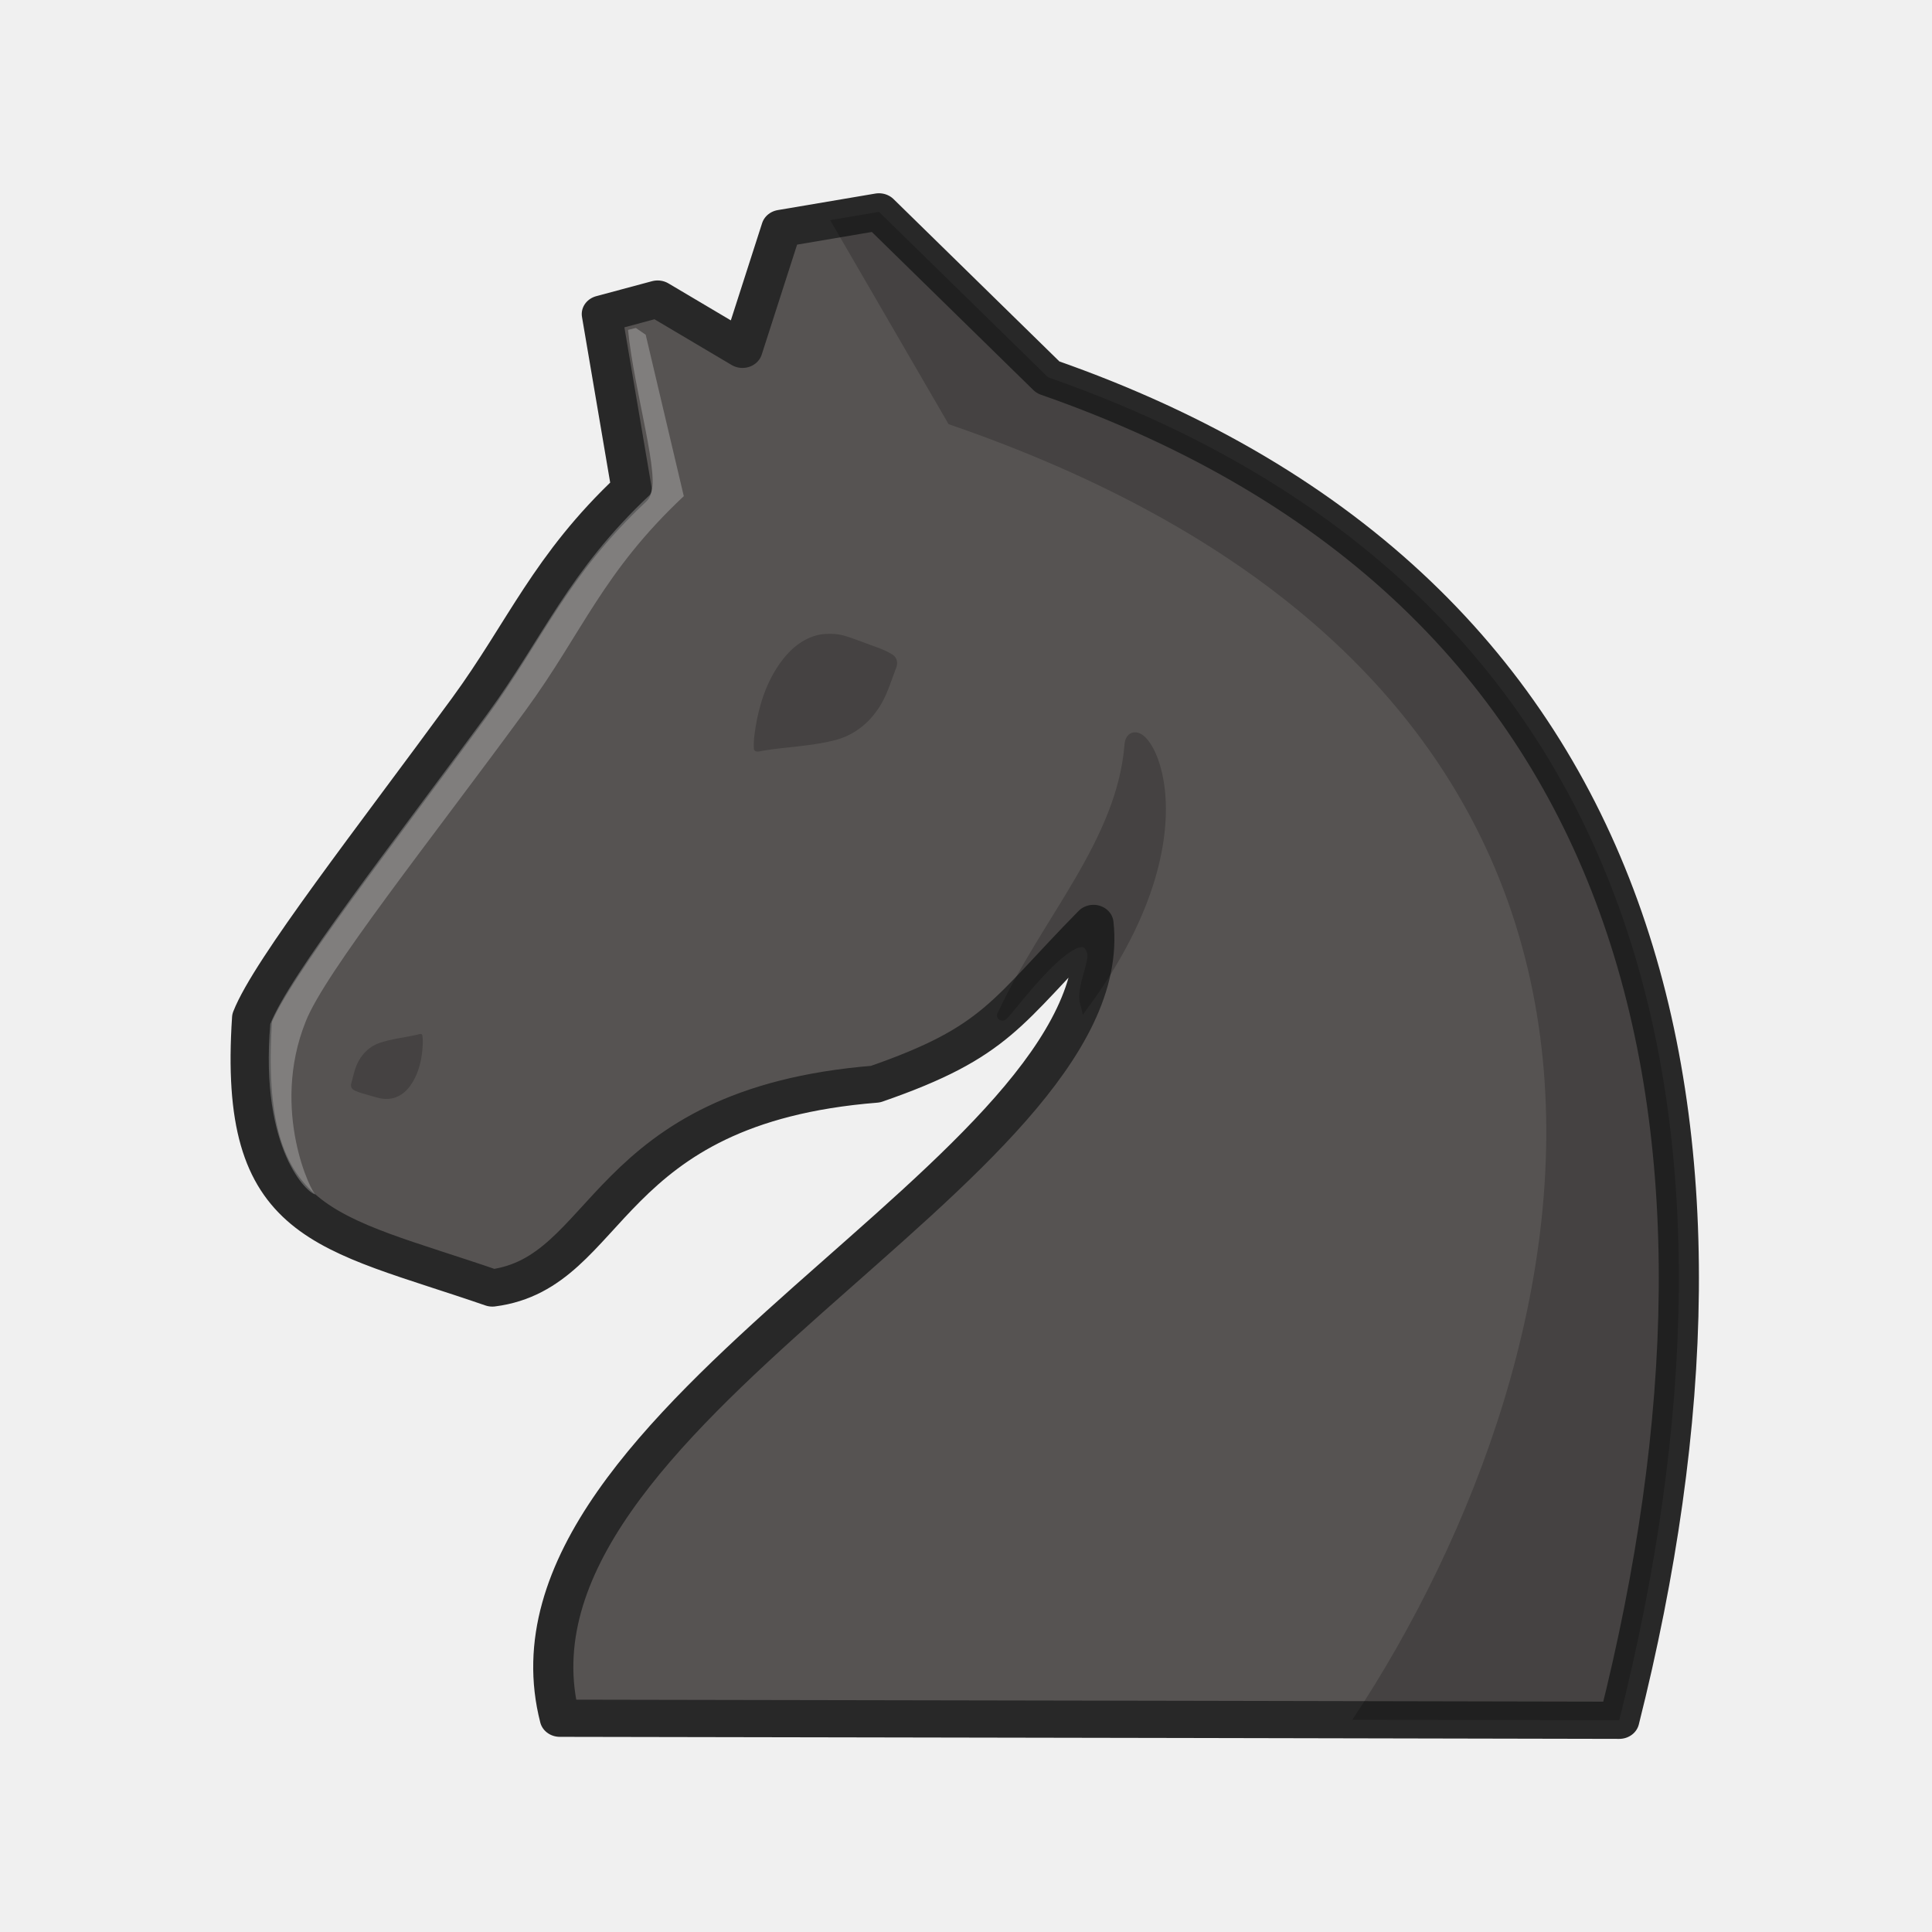
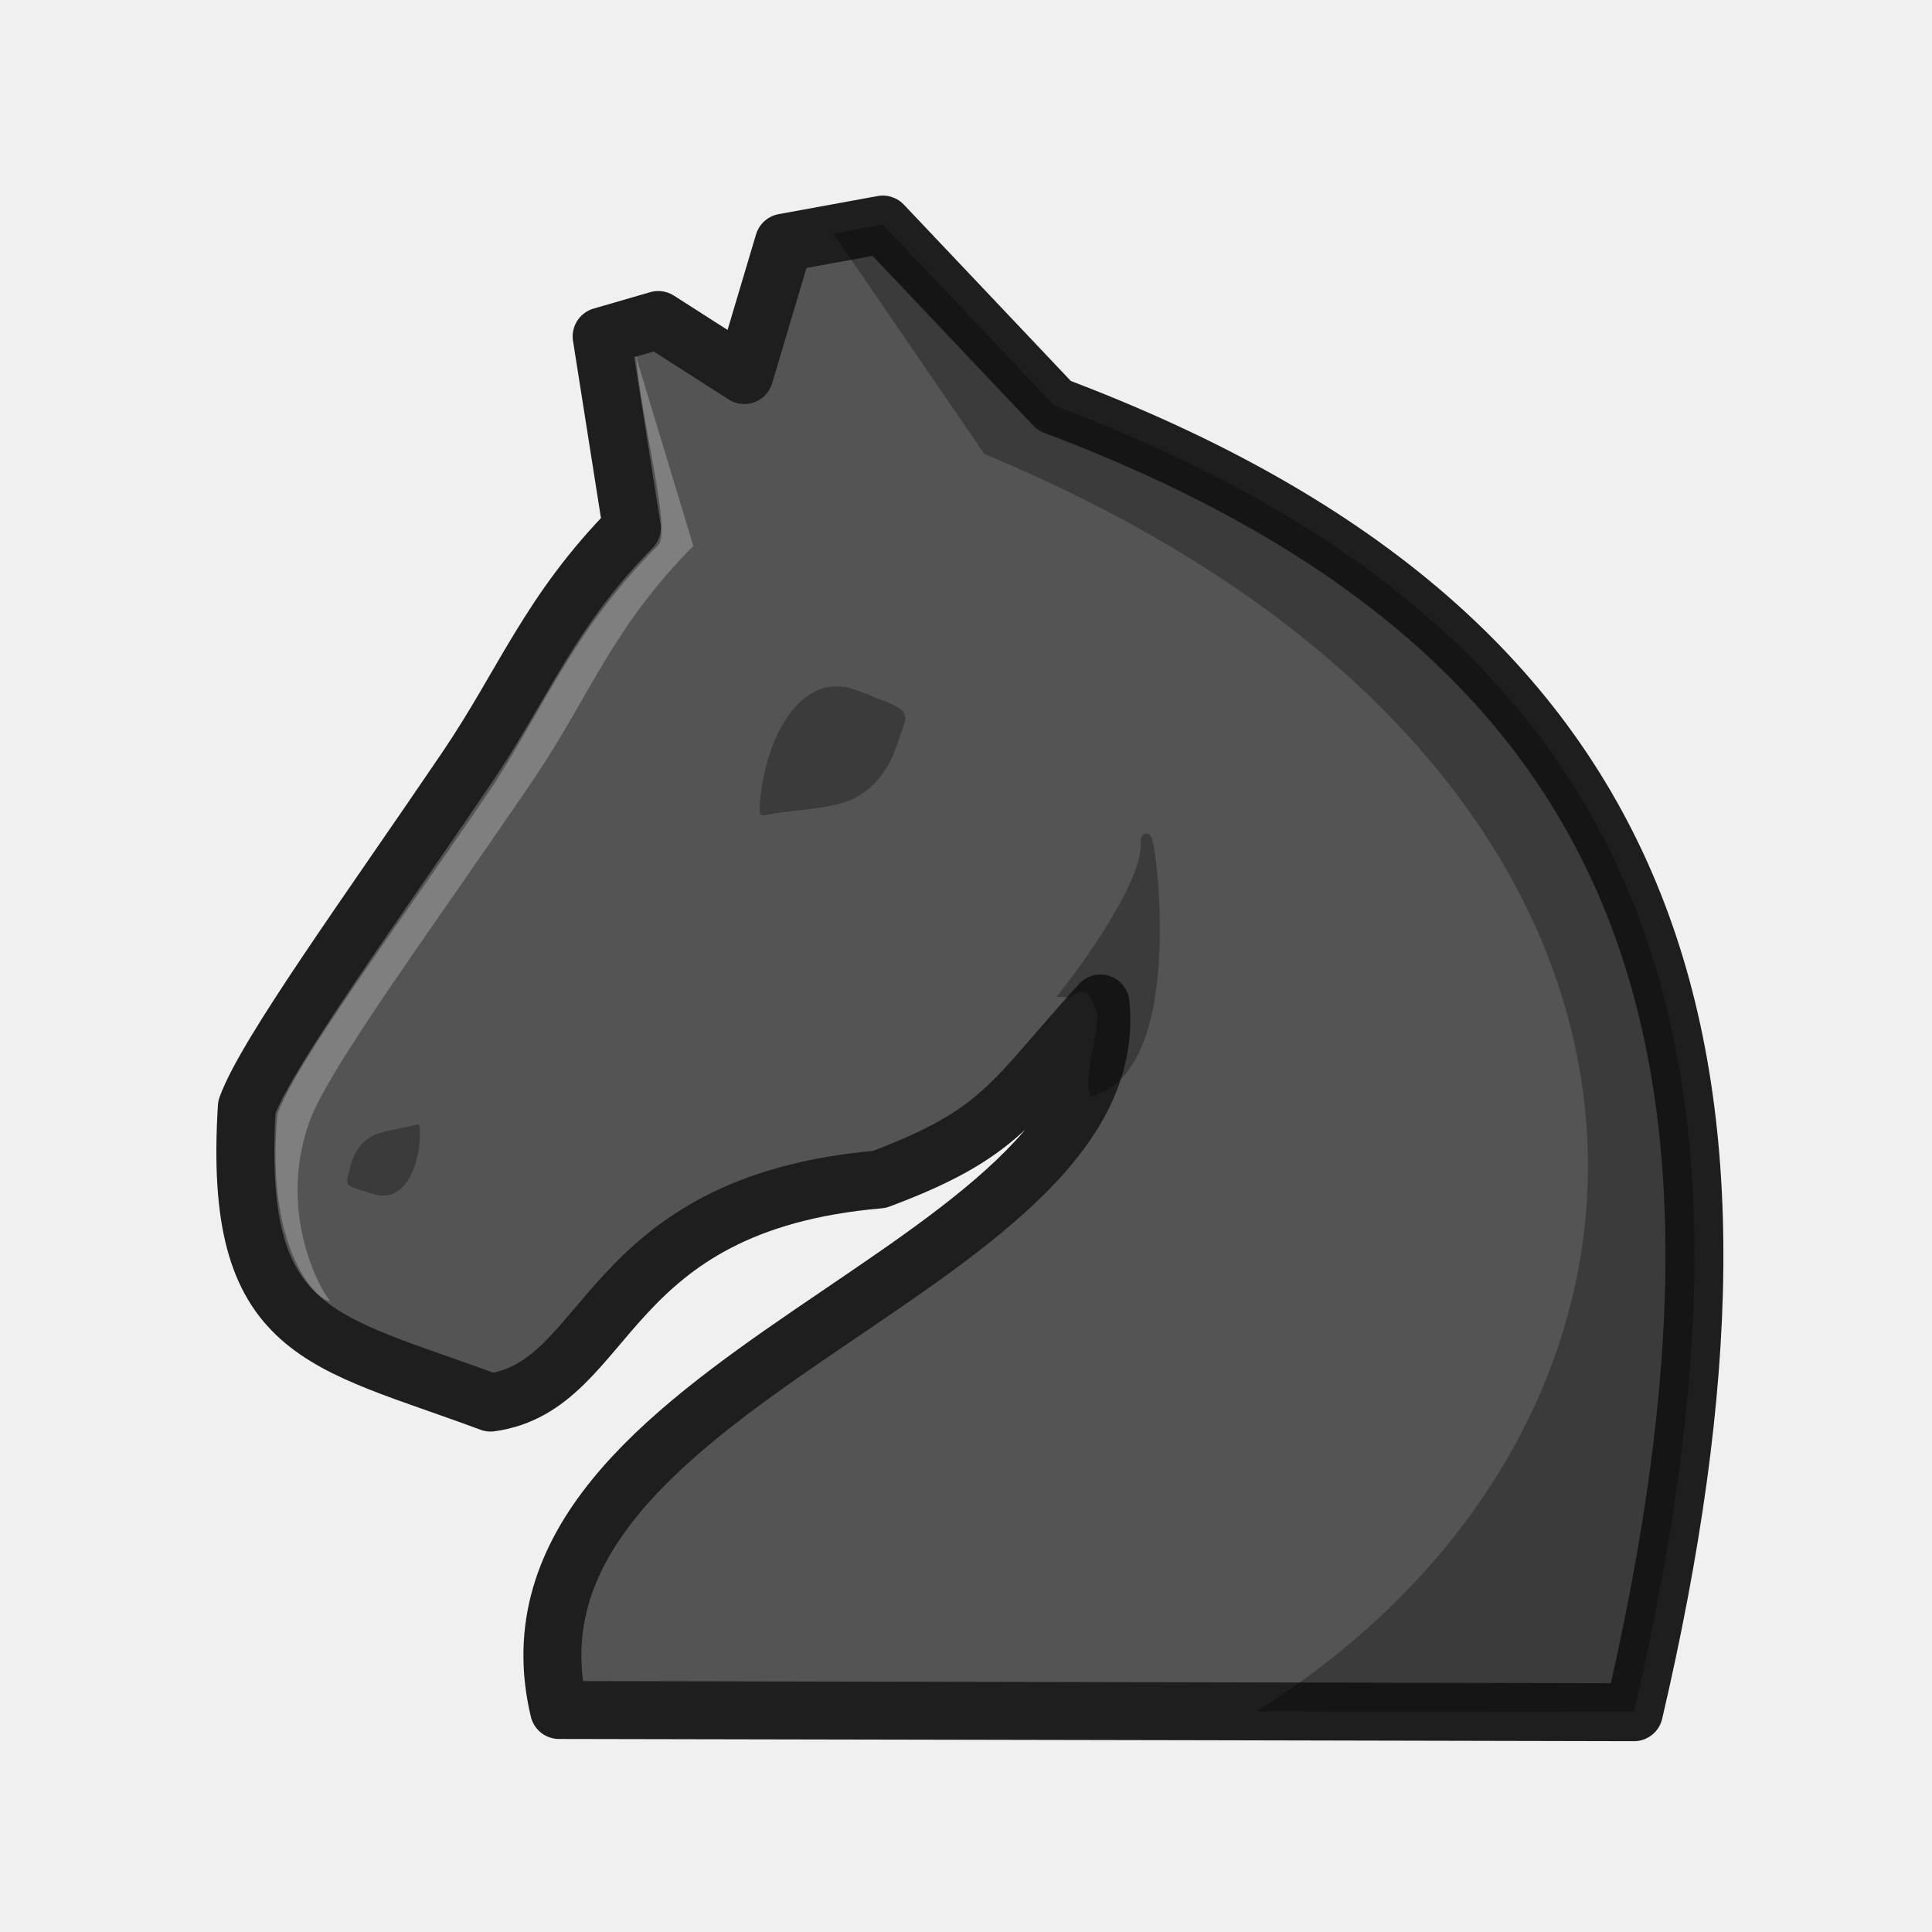
<svg xmlns="http://www.w3.org/2000/svg" width="50mm" height="50mm" clip-rule="evenodd" fill-rule="evenodd" image-rendering="optimizeQuality" shape-rendering="geometricPrecision" text-rendering="geometricPrecision" version="1.1" viewBox="0 0 50 50">
-   <g transform="matrix(.99891 0 0 .92557 -3050 2022.3)" stroke-width="1.04">
-     <path d="m3076.1-2179-2.528 0.462-1.008 3.382-2.198-1.406-1.446 0.419 0.771 4.889c-2.102 2.127-2.75 3.969-4.219 6.137-2.441 3.604-5.119 7.288-5.612 8.655-0.363 5.881 1.896 5.941 6.224 7.552 3.113-0.433 2.791-5.084 9.928-5.7 3.169-1.187 3.368-1.996 5.646-4.494 0.706 6.868-15.836 13.793-13.826 22.224l16.257 0.032 11.191 0.025c3.861-16.568 1.033-31.582-14.801-37.551z" fill="#565352" stroke="#282828" stroke-linejoin="round" stroke-width="1.04" style="paint-order:normal" />
+   <g transform="matrix(1.0135 0 0 1.0132 -3404.1 2161.8)" stroke-width=".987">
+     <path d="m3381.3-2127.9-2.528 0.462-1.008 3.382-2.198-1.406-1.446 0.419 0.771 4.889c-2.102 2.127-2.751 3.969-4.219 6.137-2.441 3.604-5.119 7.288-5.612 8.655-0.363 5.881 1.896 5.941 6.224 7.552 3.113-0.433 2.792-5.084 9.928-5.7 3.169-1.187 3.368-1.996 5.646-4.494 0.706 6.868-15.836 9.615-13.826 18.046l16.257 0.032 11.191 0.025c3.861-16.568 1.033-27.403-14.8-33.372z" fill="#545454" stroke="#1e1e1e" stroke-linejoin="round" stroke-width="1.48" style="paint-order:normal" />
    <g>
-       <path d="m3074.8-2167.2c-0.457-0.01-0.846 0.281-1.104 0.601-0.419 0.526-0.638 1.163-0.758 1.798-0.044 0.273-0.095 0.551-0.078 0.827 0.026 0.096 0.147 0.062 0.221 0.043 0.639-0.116 1.306-0.126 1.931-0.312 0.453-0.138 0.812-0.458 1.047-0.83 0.237-0.354 0.338-0.762 0.478-1.153 0.062-0.137 0.045-0.311-0.097-0.402-0.235-0.158-0.521-0.238-0.783-0.352-0.257-0.095-0.512-0.226-0.798-0.221-0.02-5e-4 -0.039-7e-4 -0.06-5e-4z" fill-rule="evenodd" opacity=".2" style="paint-order:fill markers stroke" />
-       <path d="m3063.4-2154.2c0.242-0.015 0.434-0.182 0.555-0.361 0.196-0.295 0.281-0.64 0.314-0.981 0.01-0.146 0.024-0.295 0-0.441-0.019-0.05-0.081-0.027-0.119-0.014-0.333 0.087-0.685 0.118-1.006 0.241-0.233 0.091-0.407 0.274-0.514 0.48-0.108 0.196-0.142 0.416-0.197 0.628-0.026 0.075-0.01 0.166 0.071 0.209 0.132 0.074 0.287 0.105 0.431 0.155 0.141 0.04 0.282 0.099 0.433 0.085 0.01-5e-4 0.02-1e-3 0.03 0z" fill-rule="evenodd" opacity=".2" style="paint-order:fill markers stroke" />
-       <path d="m3076.1-2179-1.264 0.231 3.068 5.705c20.584 7.628 16.795 25.909 10.461 36.226l6.914 0.015c3.861-16.568 1.037-31.582-14.797-37.551z" opacity=".2" />
+       <path d="m3380.1-2116.1c-0.456-0.01-0.846 0.281-1.104 0.601-0.419 0.526-0.638 1.163-0.758 1.798-0.044 0.273-0.095 0.551-0.078 0.827 0.027 0.096 0.147 0.062 0.221 0.043 0.64-0.116 1.306-0.126 1.932-0.312 0.453-0.138 0.812-0.458 1.047-0.83 0.237-0.354 0.338-0.762 0.478-1.153 0.062-0.137 0.045-0.311-0.097-0.402-0.235-0.158-0.521-0.238-0.783-0.352-0.257-0.095-0.512-0.226-0.798-0.221-0.02-5e-4 -0.039-7e-4 -0.06-5e-4z" fill-rule="evenodd" opacity=".3" style="paint-order:fill markers stroke" />
+       <path d="m3368.6-2103.1c0.242-0.015 0.434-0.182 0.555-0.361 0.196-0.295 0.281-0.64 0.314-0.981 0.011-0.146 0.024-0.295 0-0.441-0.019-0.05-0.081-0.027-0.119-0.014-0.333 0.087-0.685 0.118-1.006 0.241-0.233 0.091-0.407 0.274-0.514 0.48-0.108 0.196-0.142 0.416-0.197 0.628-0.026 0.075-0.01 0.166 0.071 0.209 0.132 0.074 0.287 0.105 0.431 0.155 0.141 0.04 0.282 0.099 0.433 0.085 0.01-5e-4 0.02 0 0.03 0z" fill-rule="evenodd" opacity=".3" style="paint-order:fill markers stroke" />
+       <path d="m3381.3-2127.9-1.264 0.231 3.858 5.63c19.297 8.023 19.117 24.479 6.95 32.116l9.635 0.021c3.861-16.568 1.037-27.403-14.797-33.372z" opacity=".3" />
    </g>
-     <path d="m3069.6-2175.7c0.148 1.684 0.869 4.217 0.562 4.617-2.102 2.127-2.751 3.969-4.219 6.137-2.441 3.604-5.119 7.289-5.612 8.655-0.276 3.533 0.987 4.765 1.175 4.765-0.089 0.01-1.182-2.342-0.26-4.829 0.492-1.367 3.267-5.115 5.708-8.719 1.468-2.168 1.989-3.849 4.09-5.977l-0.987-4.513-0.255-0.19z" fill="#fff" opacity=".25" style="paint-order:normal" />
-     <path d="m3082.6-2164.1c0.102-1.067 2.334 2.022-1.157 7.213-0.099-0.408 0.262-1.131 0.187-1.411-0.324-1.209-2.334 1.898-2.335 1.77 1.146-2.666 3.104-4.84 3.305-7.572z" opacity=".2" stroke="#000" stroke-width=".276" />
+     <path d="m3375-2124.5c0.148 1.684 0.885 4.375 0.579 4.775-2.121 2.125-2.827 3.961-4.219 6.137-2.441 3.604-5.026 7.043-5.519 8.41-0.327 3.564 1.081 4.826 1.36 4.771-0.089 0.01-1.437-2.102-0.538-4.589 0.492-1.367 3.267-5.115 5.708-8.719 1.468-2.168 1.989-3.849 4.09-5.977l-1.451-4.796c-0.142-0.13 0.161 0.071-0.011-0.01z" fill="#fff" opacity=".25" style="paint-order:normal" />
+     <path d="m3386-2108.3s2.048-2.591 2.016-3.775 1.079 5.483-1.32 6.283c-0.099-0.408 0.277-1.688 0.202-1.968-0.324-1.209-0.896-0.412-0.897-0.54z" opacity=".3" stroke="#000" stroke-width=".261px" />
  </g>
</svg>
